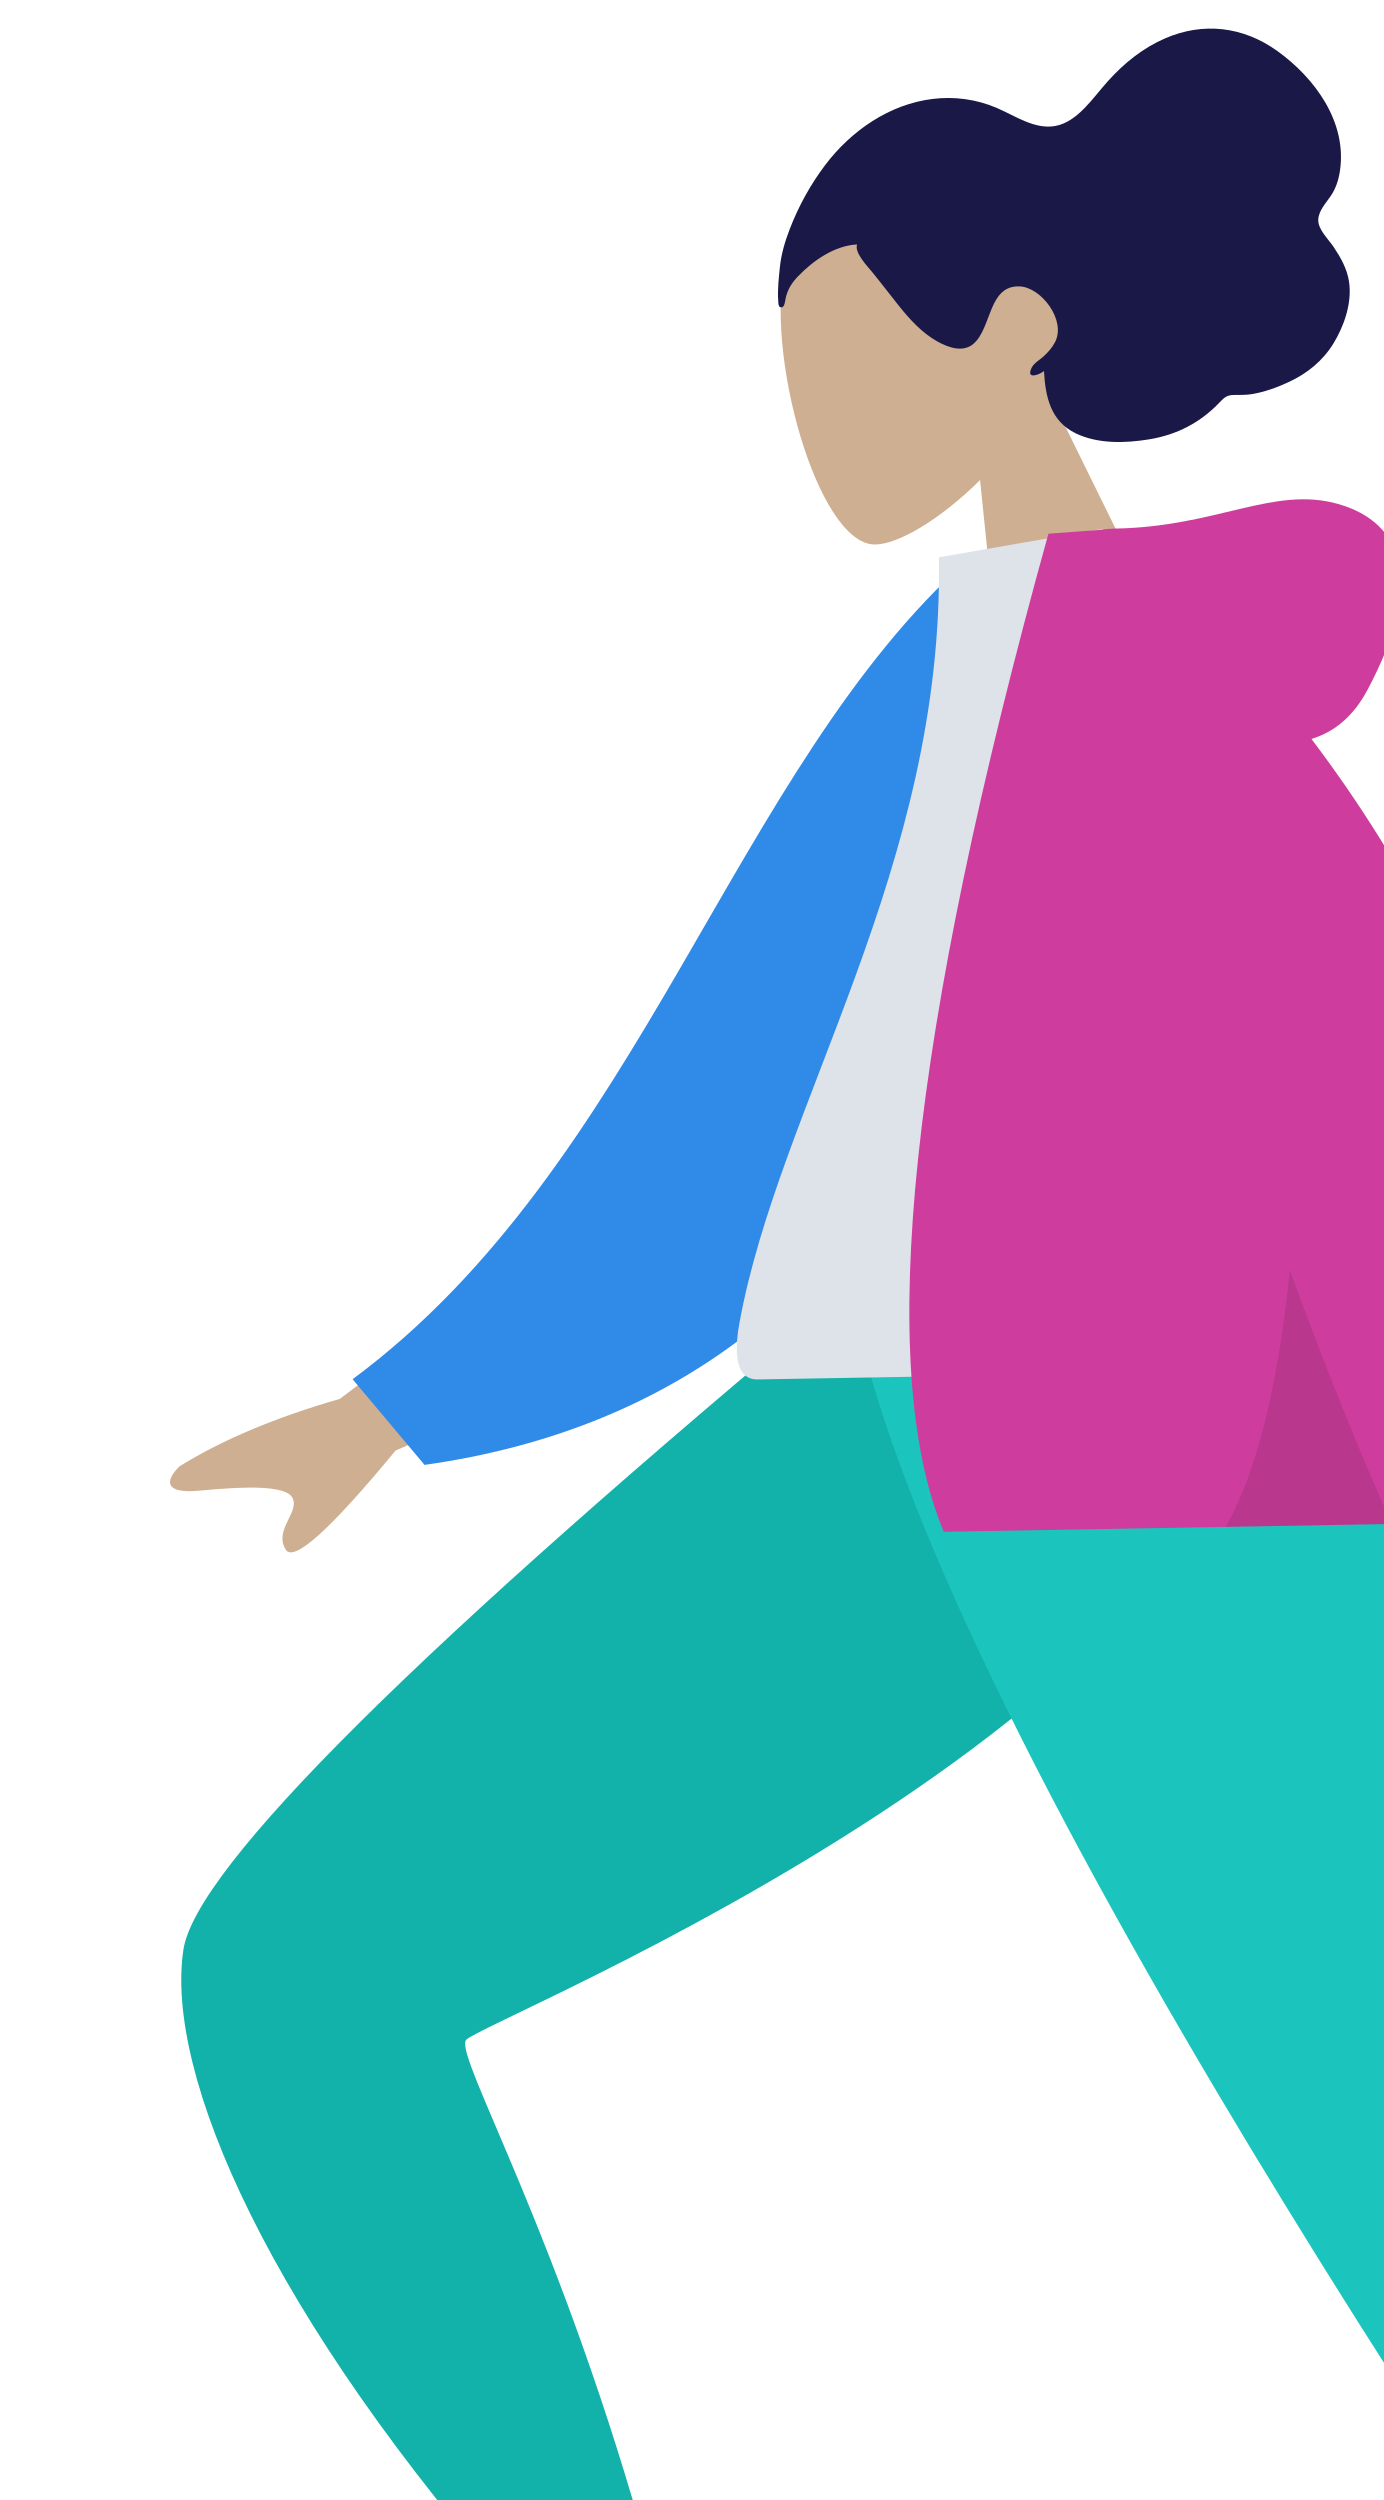
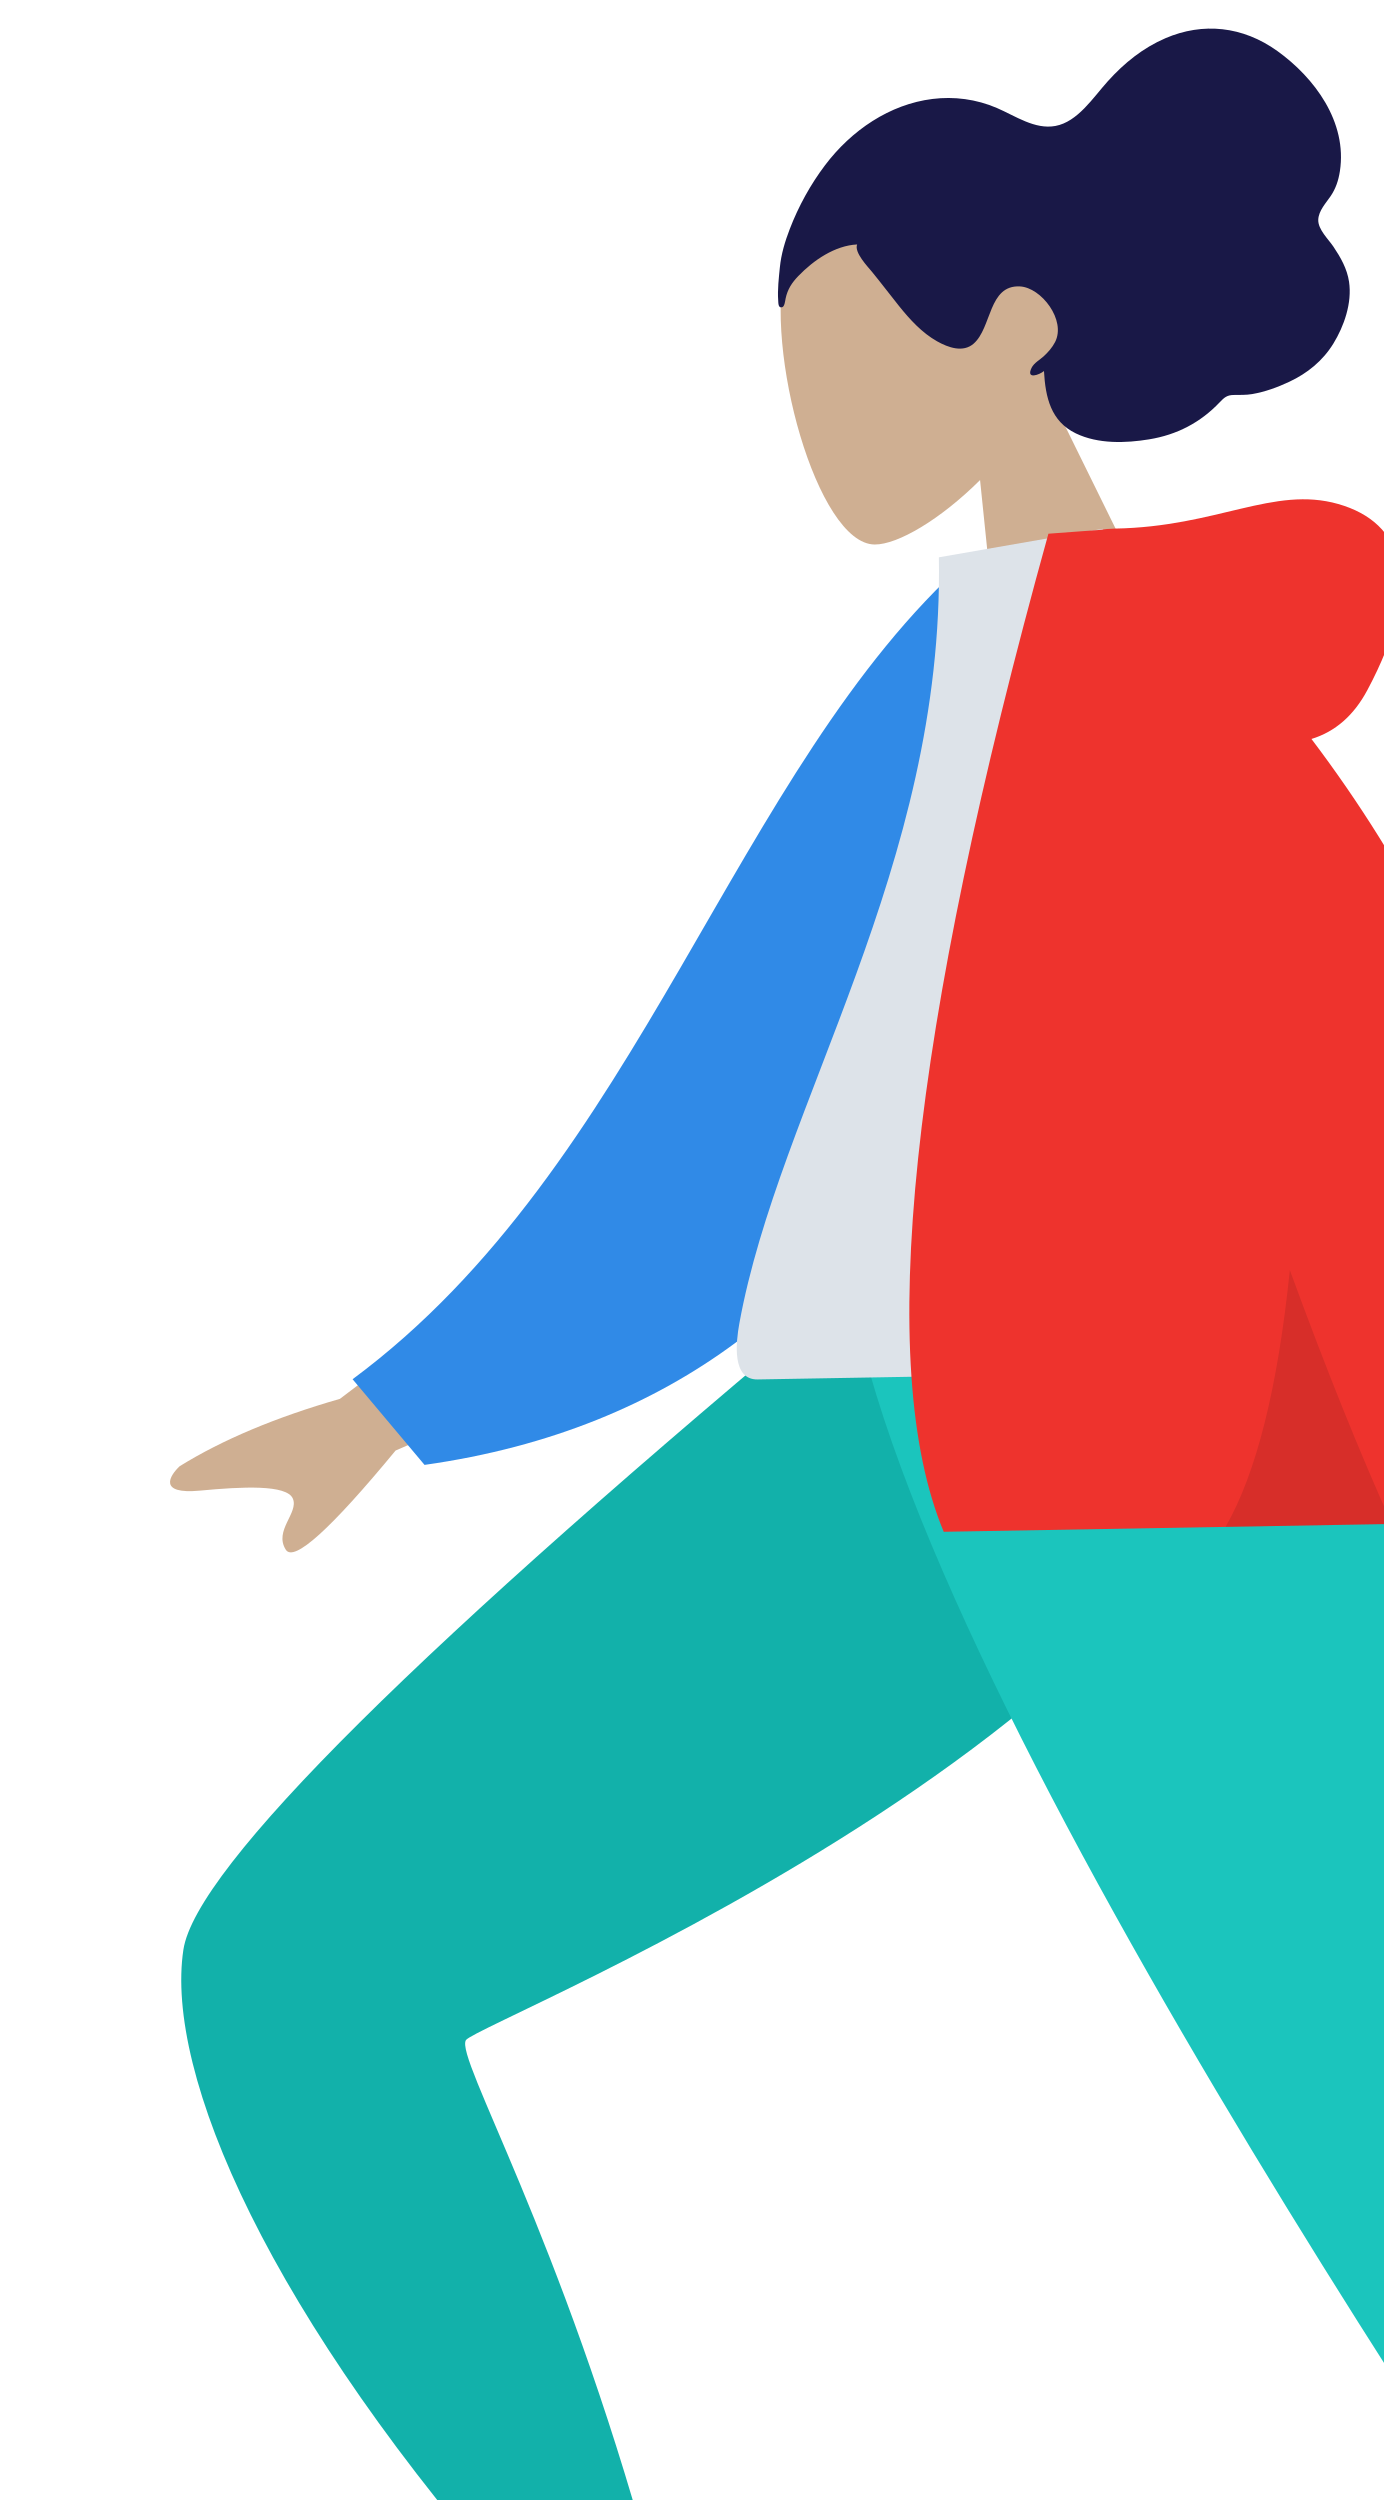
<svg xmlns="http://www.w3.org/2000/svg" width="187" height="338" viewBox="0 0 187 338" fill="none">
  <path fill-rule="evenodd" clip-rule="evenodd" d="M173.615 173.822C171.801 198.495 54.915 271.138 54.233 273.177C53.93 274.082 66.057 302.718 90.615 359.082L80.397 363.038C42.73 303.344 24.863 270.317 26.798 263.956C29.568 254.85 59.798 224.892 117.489 174.084L173.615 173.822Z" fill="#B28B67" />
  <path fill-rule="evenodd" clip-rule="evenodd" d="M87.926 346.353L71.244 352.403C36.068 312.858 22.28 280.229 24.794 263.605C26.47 252.521 56.596 222.614 115.172 173.882L174.812 173.882C172.777 231.023 64.438 273.394 62.989 275.829C61.539 278.264 75.8 302.112 87.926 346.353Z" fill="#12B1AA" />
  <path fill-rule="evenodd" clip-rule="evenodd" d="M160.176 173.822L212.246 298.373L263.422 403.67H251.348L119.248 173.822H160.176Z" fill="#997659" />
  <path fill-rule="evenodd" clip-rule="evenodd" d="M258.801 381.796L231.972 386.809C211.228 356.422 124.413 231.824 114.894 173.822H174.622C206.409 215.752 239.027 350.906 258.801 381.796Z" fill="#1BC5BD" />
  <path fill-rule="evenodd" clip-rule="evenodd" d="M141.549 52.621C144.744 46.264 146.19 39.088 143.89 32.026C137.261 11.678 109.308 23.49 106.255 35.356C103.202 47.222 110.483 73.573 118.262 73.618C121.364 73.636 127.122 70.26 132.504 64.905L135.472 93.728L158.907 87.883L141.549 52.621Z" fill="#CFAF92" />
  <path fill-rule="evenodd" clip-rule="evenodd" d="M105.212 40.602C105.106 39.189 105.298 37.542 105.437 36.146C105.615 34.346 106.136 32.633 106.769 30.984C107.96 27.878 109.585 24.937 111.542 22.344C115.116 17.608 120.294 14.098 126.067 13.379C128.982 13.015 131.995 13.4 134.776 14.598C137.289 15.68 139.911 17.542 142.689 17.03C145.711 16.473 147.789 13.188 149.775 10.985C152.014 8.501 154.548 6.466 157.565 5.168C162.619 2.994 168.008 3.524 172.707 6.904C177.707 10.5 182.183 16.486 181.151 23.161C180.959 24.402 180.589 25.5 179.913 26.502C179.294 27.421 178.265 28.49 178.228 29.721C178.189 31.029 179.609 32.349 180.282 33.353C181.247 34.791 182.129 36.332 182.39 38.091C182.82 40.98 181.703 44.118 180.277 46.443C178.826 48.808 176.731 50.48 174.329 51.608C172.726 52.362 171.048 52.975 169.303 53.278C168.437 53.428 167.627 53.381 166.757 53.401C165.91 53.419 165.514 53.742 164.943 54.347C162.288 57.16 159.086 58.791 155.362 59.4C152.22 59.914 148.486 60.059 145.453 58.594C142.085 56.968 141.342 53.751 141.145 50.165C140.535 50.68 138.664 51.371 139.474 49.723C139.795 49.07 140.601 48.636 141.106 48.173C141.695 47.634 142.267 46.984 142.645 46.25C144.172 43.285 140.783 38.871 137.898 38.724C133.612 38.505 134.112 44.313 131.628 46.468C130.2 47.706 128.206 46.998 126.692 46.144C124.664 45 123.032 43.221 121.545 41.368C120.32 39.842 119.143 38.279 117.905 36.765C117.327 36.058 115.452 34.12 115.884 33.05C112.89 33.198 110.004 35.166 107.931 37.321C107.074 38.211 106.475 39.107 106.213 40.367C106.157 40.637 106.083 41.417 105.773 41.525C105.196 41.727 105.238 40.957 105.212 40.602Z" fill="#191847" />
  <path fill-rule="evenodd" clip-rule="evenodd" d="M77.639 165.11L45.955 189.126C37.291 191.616 30.07 194.651 24.291 198.232C22.933 199.508 21.31 202.07 27.023 201.533C32.737 200.995 38.771 200.685 39.594 202.613C40.417 204.542 36.996 206.925 38.637 209.518C39.732 211.246 44.681 206.778 53.486 196.112L85.038 182.441L77.639 165.11ZM200.874 163.767L179.85 164.217C193.56 205.701 200.954 227.71 202.034 230.244C204.462 235.946 199.688 244.778 197.663 249.514C204.578 252.451 203.65 241.146 212.375 245.003C220.34 248.523 226.466 255.047 235.496 249.282C236.606 248.573 237.791 245.956 234.784 243.981C227.293 239.058 216.471 230.402 214.979 227.517C212.944 223.582 208.242 202.332 200.874 163.767Z" fill="#CFAF92" />
  <path fill-rule="evenodd" clip-rule="evenodd" d="M139.592 77.001L130.866 75.668C99.071 103.985 86.743 157.535 47.669 186.471L57.397 198.053C125.89 188.396 141.769 123.063 139.592 77.001Z" fill="#308AE7" />
  <path fill-rule="evenodd" clip-rule="evenodd" d="M179.416 185.157C144.532 185.766 118.872 186.214 102.437 186.501C98.919 186.563 99.494 181.496 99.958 178.936C105.312 149.392 127.667 117.256 126.936 75.348L149.08 71.495C167.959 100.573 174.941 136.658 179.416 185.157Z" fill="#DDE3E9" />
-   <path fill-rule="evenodd" clip-rule="evenodd" d="M177.309 99.908C180.518 98.929 183.034 96.733 184.858 93.319C192.72 78.602 189.649 70.628 180.929 68.142C172.21 65.656 164.57 71.224 150.752 71.465C150 71.479 149.313 71.537 148.689 71.642L141.745 72.158C122.975 139.78 118.258 184.76 127.593 207.098L188.182 206.04C191.917 214.308 195.474 221.258 198.854 226.889L215.363 226.6C216.045 176.571 203.36 134.341 177.309 99.908Z" fill="#ce3d9d" />
+   <path fill-rule="evenodd" clip-rule="evenodd" d="M177.309 99.908C180.518 98.929 183.034 96.733 184.858 93.319C192.72 78.602 189.649 70.628 180.929 68.142C172.21 65.656 164.57 71.224 150.752 71.465C150 71.479 149.313 71.537 148.689 71.642L141.745 72.158C122.975 139.78 118.258 184.76 127.593 207.098L188.182 206.04C191.917 214.308 195.474 221.258 198.854 226.889L215.363 226.6C216.045 176.571 203.36 134.341 177.309 99.908Z" fill="#ee332d" />
  <path fill-rule="evenodd" clip-rule="evenodd" d="M174.386 171.72C172.757 187.621 169.861 199.192 165.697 206.432L188.182 206.04C183.825 196.394 179.226 184.954 174.386 171.72Z" fill="black" fill-opacity="0.1" />
</svg>
